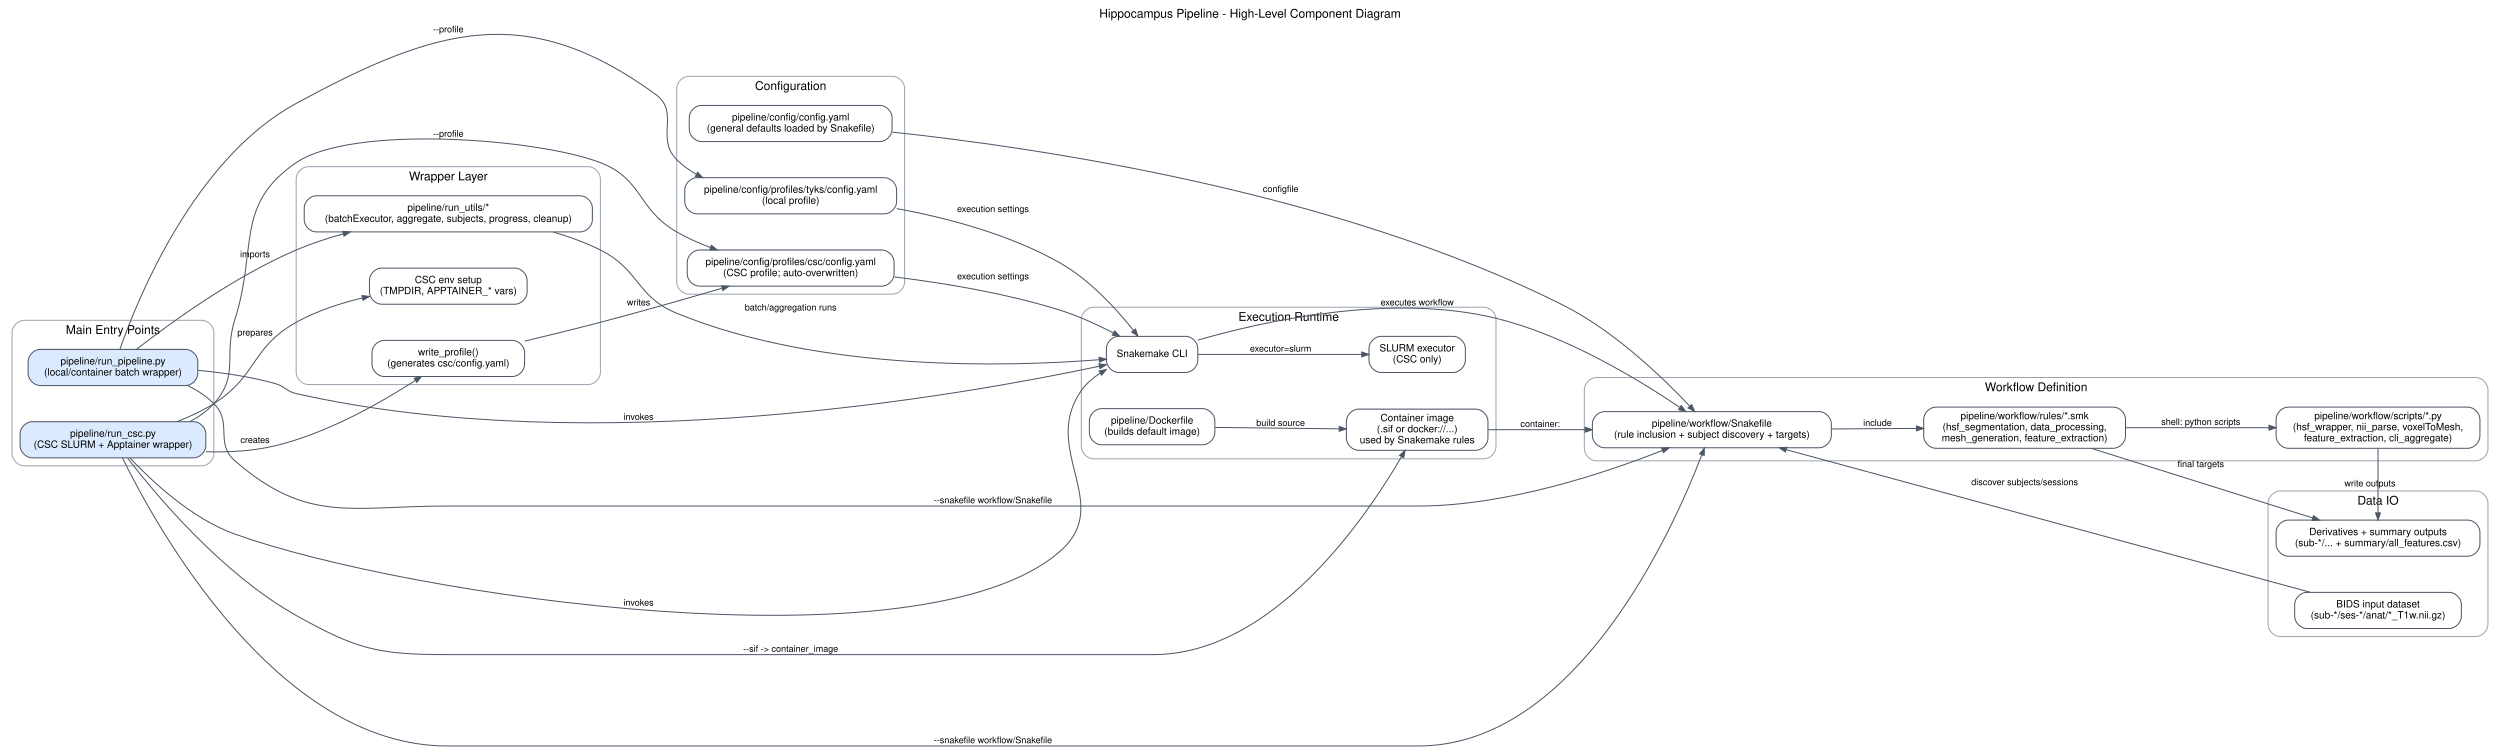
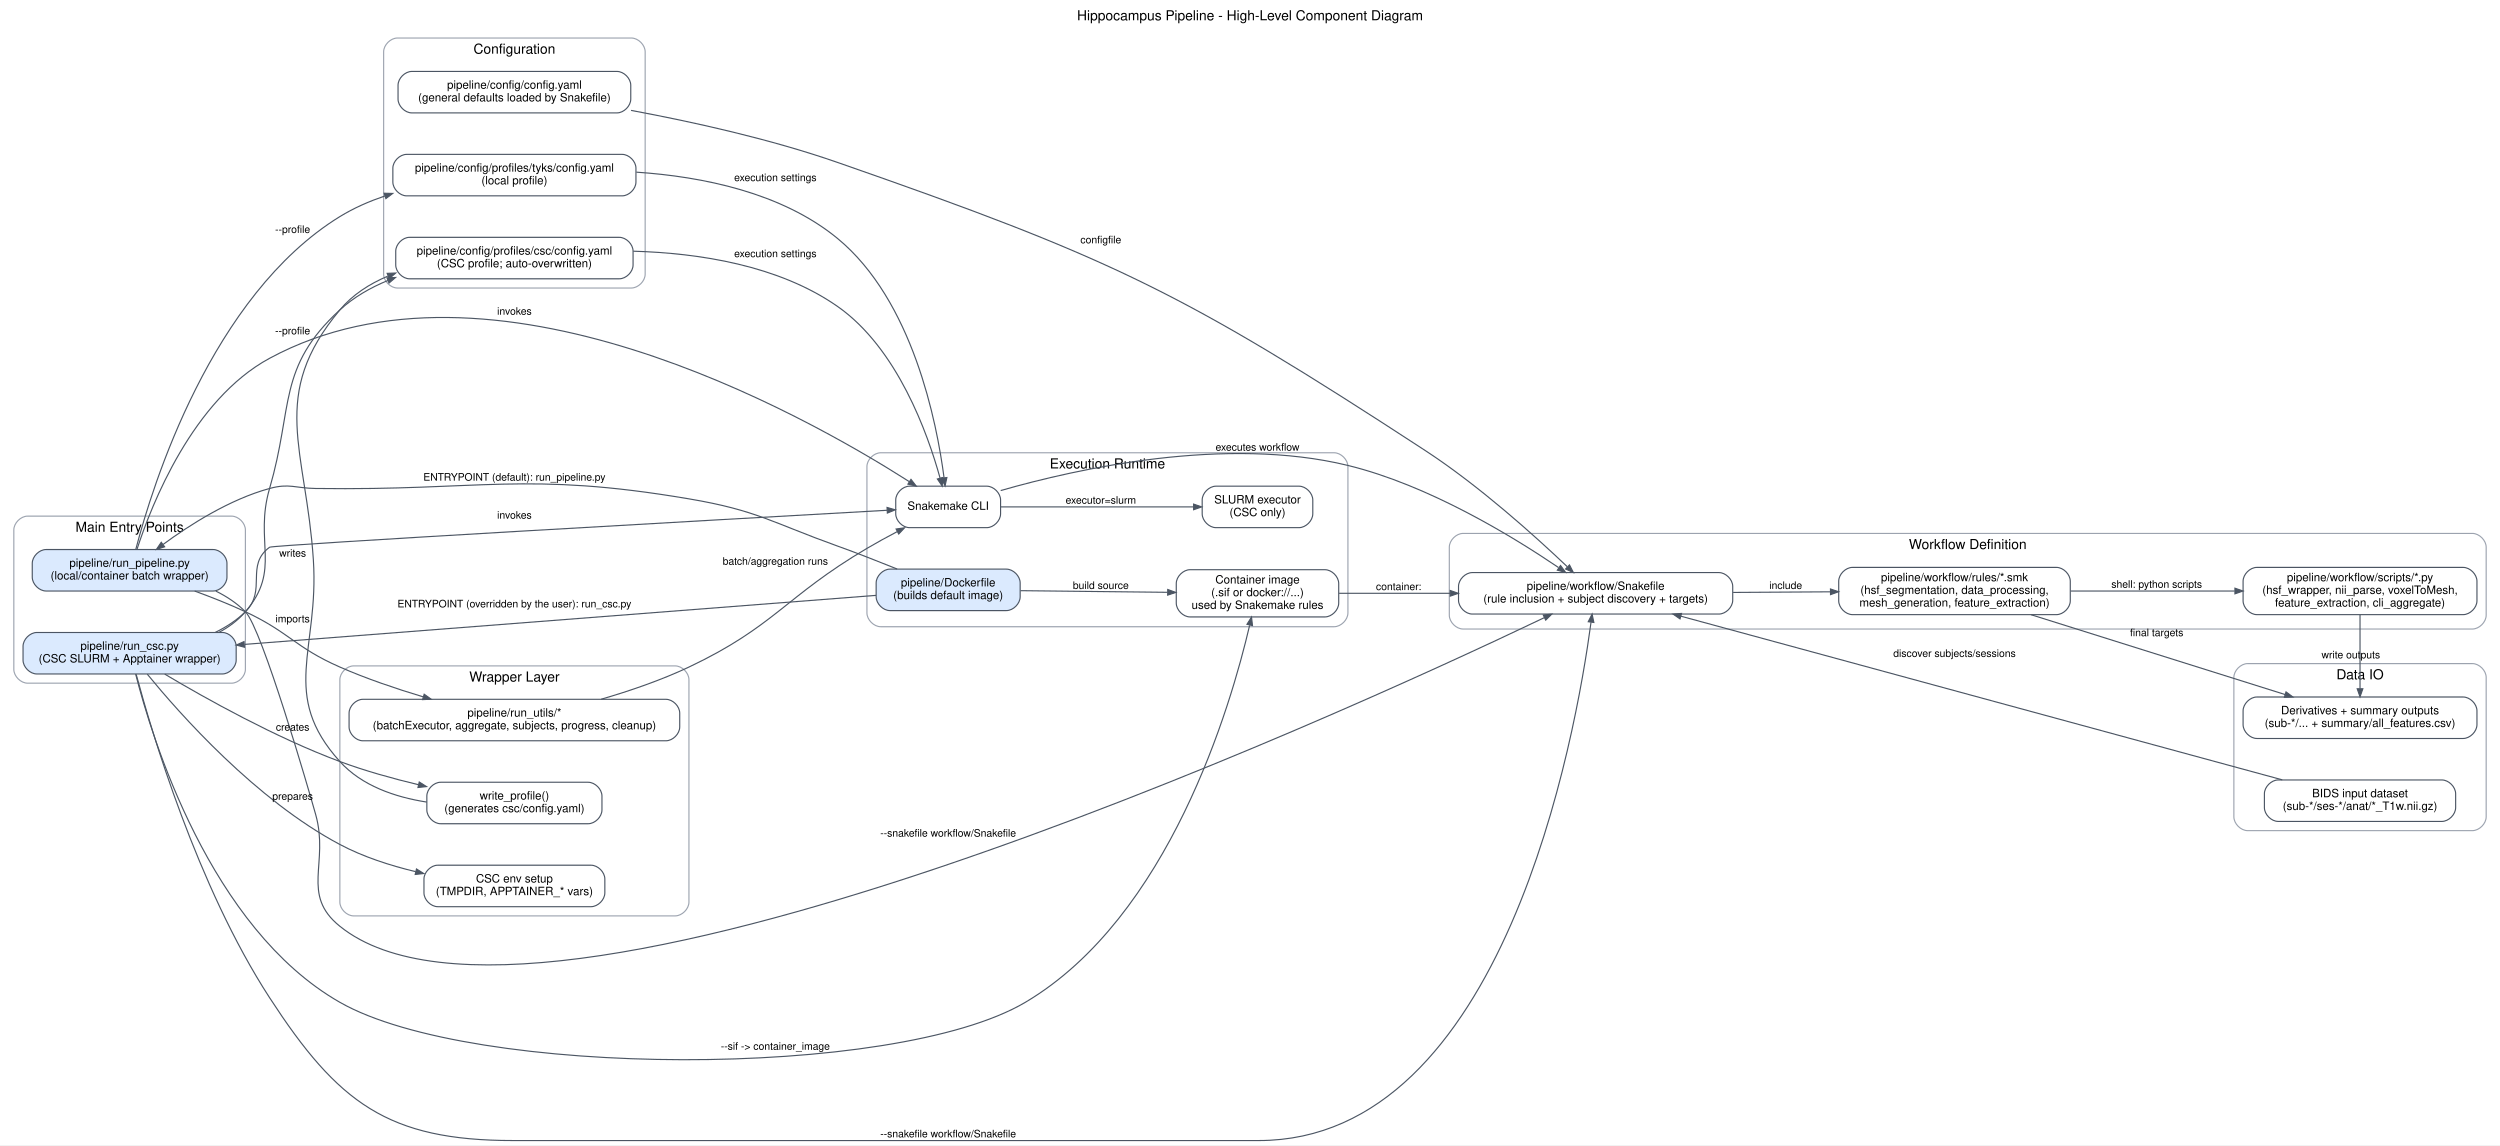
- <svg xmlns="http://www.w3.org/2000/svg" width="2490pt" height="747pt" viewBox="0.00 0.00 2490.00 747.00">
-   <g id="graph0" class="graph" transform="scale(1 1) rotate(0) translate(4 743)">
-     <polygon fill="white" stroke="transparent" points="-4,4 -4,-743 2486,-743 2486,4 -4,4" />
-     <text text-anchor="middle" x="1241" y="-725.4" font-family="Helvetica,sans-Serif" font-size="12.00">Hippocampus Pipeline - High-Level Component Diagram</text>
+ <svg xmlns="http://www.w3.org/2000/svg" width="2170pt" height="994pt" viewBox="0.00 0.00 2170.00 994.00">
+   <g id="graph0" class="graph" transform="scale(1 1) rotate(0) translate(4 990)">
+     <polygon fill="white" stroke="transparent" points="-4,4 -4,-990 2166,-990 2166,4 -4,4" />
+     <text text-anchor="middle" x="1081" y="-972.4" font-family="Helvetica,sans-Serif" font-size="12.00">Hippocampus Pipeline - High-Level Component Diagram</text>
    <g id="clust1" class="cluster">
-       <path fill="none" stroke="#9ca3af" d="M20,-279C20,-279 197,-279 197,-279 203,-279 209,-285 209,-291 209,-291 209,-412 209,-412 209,-418 203,-424 197,-424 197,-424 20,-424 20,-424 14,-424 8,-418 8,-412 8,-412 8,-291 8,-291 8,-285 14,-279 20,-279" />
-       <text text-anchor="middle" x="108.5" y="-410.4" font-family="Helvetica,sans-Serif" font-size="12.00">Main Entry Points</text>
+       <path fill="none" stroke="#9ca3af" d="M20,-397C20,-397 197,-397 197,-397 203,-397 209,-403 209,-409 209,-409 209,-530 209,-530 209,-536 203,-542 197,-542 197,-542 20,-542 20,-542 14,-542 8,-536 8,-530 8,-530 8,-409 8,-409 8,-403 14,-397 20,-397" />
+       <text text-anchor="middle" x="108.5" y="-528.4" font-family="Helvetica,sans-Serif" font-size="12.00">Main Entry Points</text>
    </g>
    <g id="clust2" class="cluster">
-       <path fill="none" stroke="#9ca3af" d="M303,-360C303,-360 582,-360 582,-360 588,-360 594,-366 594,-372 594,-372 594,-565 594,-565 594,-571 588,-577 582,-577 582,-577 303,-577 303,-577 297,-577 291,-571 291,-565 291,-565 291,-372 291,-372 291,-366 297,-360 303,-360" />
-       <text text-anchor="middle" x="442.5" y="-563.4" font-family="Helvetica,sans-Serif" font-size="12.00">Wrapper Layer</text>
+       <path fill="none" stroke="#9ca3af" d="M303,-195C303,-195 582,-195 582,-195 588,-195 594,-201 594,-207 594,-207 594,-400 594,-400 594,-406 588,-412 582,-412 582,-412 303,-412 303,-412 297,-412 291,-406 291,-400 291,-400 291,-207 291,-207 291,-201 297,-195 303,-195" />
+       <text text-anchor="middle" x="442.5" y="-398.4" font-family="Helvetica,sans-Serif" font-size="12.00">Wrapper Layer</text>
    </g>
    <g id="clust3" class="cluster">
-       <path fill="none" stroke="#9ca3af" d="M682,-450C682,-450 885,-450 885,-450 891,-450 897,-456 897,-462 897,-462 897,-655 897,-655 897,-661 891,-667 885,-667 885,-667 682,-667 682,-667 676,-667 670,-661 670,-655 670,-655 670,-462 670,-462 670,-456 676,-450 682,-450" />
-       <text text-anchor="middle" x="783.5" y="-653.4" font-family="Helvetica,sans-Serif" font-size="12.00">Configuration</text>
+       <path fill="none" stroke="#9ca3af" d="M341,-740C341,-740 544,-740 544,-740 550,-740 556,-746 556,-752 556,-752 556,-945 556,-945 556,-951 550,-957 544,-957 544,-957 341,-957 341,-957 335,-957 329,-951 329,-945 329,-945 329,-752 329,-752 329,-746 335,-740 341,-740" />
+       <text text-anchor="middle" x="442.5" y="-943.4" font-family="Helvetica,sans-Serif" font-size="12.00">Configuration</text>
    </g>
    <g id="clust4" class="cluster">
-       <path fill="none" stroke="#9ca3af" d="M1085,-286C1085,-286 1474,-286 1474,-286 1480,-286 1486,-292 1486,-298 1486,-298 1486,-425 1486,-425 1486,-431 1480,-437 1474,-437 1474,-437 1085,-437 1085,-437 1079,-437 1073,-431 1073,-425 1073,-425 1073,-298 1073,-298 1073,-292 1079,-286 1085,-286" />
-       <text text-anchor="middle" x="1279.5" y="-423.4" font-family="Helvetica,sans-Serif" font-size="12.00">Execution Runtime</text>
+       <path fill="none" stroke="#9ca3af" d="M760.5,-446C760.5,-446 1154,-446 1154,-446 1160,-446 1166,-452 1166,-458 1166,-458 1166,-585 1166,-585 1166,-591 1160,-597 1154,-597 1154,-597 760.5,-597 760.5,-597 754.5,-597 748.5,-591 748.5,-585 748.5,-585 748.5,-458 748.5,-458 748.5,-452 754.5,-446 760.5,-446" />
+       <text text-anchor="middle" x="957.25" y="-583.4" font-family="Helvetica,sans-Serif" font-size="12.00">Execution Runtime</text>
    </g>
    <g id="clust5" class="cluster">
-       <path fill="none" stroke="#9ca3af" d="M1586,-284C1586,-284 2462,-284 2462,-284 2468,-284 2474,-290 2474,-296 2474,-296 2474,-355 2474,-355 2474,-361 2468,-367 2462,-367 2462,-367 1586,-367 1586,-367 1580,-367 1574,-361 1574,-355 1574,-355 1574,-296 1574,-296 1574,-290 1580,-284 1586,-284" />
-       <text text-anchor="middle" x="2024" y="-353.4" font-family="Helvetica,sans-Serif" font-size="12.00">Workflow Definition</text>
+       <path fill="none" stroke="#9ca3af" d="M1266,-444C1266,-444 2142,-444 2142,-444 2148,-444 2154,-450 2154,-456 2154,-456 2154,-515 2154,-515 2154,-521 2148,-527 2142,-527 2142,-527 1266,-527 1266,-527 1260,-527 1254,-521 1254,-515 1254,-515 1254,-456 1254,-456 1254,-450 1260,-444 1266,-444" />
+       <text text-anchor="middle" x="1704" y="-513.4" font-family="Helvetica,sans-Serif" font-size="12.00">Workflow Definition</text>
    </g>
    <g id="clust6" class="cluster">
-       <path fill="none" stroke="#9ca3af" d="M2267,-109C2267,-109 2462,-109 2462,-109 2468,-109 2474,-115 2474,-121 2474,-121 2474,-242 2474,-242 2474,-248 2468,-254 2462,-254 2462,-254 2267,-254 2267,-254 2261,-254 2255,-248 2255,-242 2255,-242 2255,-121 2255,-121 2255,-115 2261,-109 2267,-109" />
-       <text text-anchor="middle" x="2364.5" y="-240.4" font-family="Helvetica,sans-Serif" font-size="12.00">Data IO</text>
+       <path fill="none" stroke="#9ca3af" d="M1947,-269C1947,-269 2142,-269 2142,-269 2148,-269 2154,-275 2154,-281 2154,-281 2154,-402 2154,-402 2154,-408 2148,-414 2142,-414 2142,-414 1947,-414 1947,-414 1941,-414 1935,-408 1935,-402 1935,-402 1935,-281 1935,-281 1935,-275 1941,-269 1947,-269" />
+       <text text-anchor="middle" x="2044.5" y="-400.4" font-family="Helvetica,sans-Serif" font-size="12.00">Data IO</text>
    </g>
    <g id="node1" class="node">
-       <path fill="#dbeafe" stroke="#4b5563" d="M181,-395C181,-395 36,-395 36,-395 30,-395 24,-389 24,-383 24,-383 24,-371 24,-371 24,-365 30,-359 36,-359 36,-359 181,-359 181,-359 187,-359 193,-365 193,-371 193,-371 193,-383 193,-383 193,-389 187,-395 181,-395" />
-       <text text-anchor="middle" x="108.5" y="-380" font-family="Helvetica,sans-Serif" font-size="10.00">pipeline/run_pipeline.py</text>
-       <text text-anchor="middle" x="108.5" y="-369" font-family="Helvetica,sans-Serif" font-size="10.00">(local/container batch wrapper)</text>
+       <path fill="#dbeafe" stroke="#4b5563" d="M181,-513C181,-513 36,-513 36,-513 30,-513 24,-507 24,-501 24,-501 24,-489 24,-489 24,-483 30,-477 36,-477 36,-477 181,-477 181,-477 187,-477 193,-483 193,-489 193,-489 193,-501 193,-501 193,-507 187,-513 181,-513" />
+       <text text-anchor="middle" x="108.5" y="-498" font-family="Helvetica,sans-Serif" font-size="10.00">pipeline/run_pipeline.py</text>
+       <text text-anchor="middle" x="108.5" y="-487" font-family="Helvetica,sans-Serif" font-size="10.00">(local/container batch wrapper)</text>
    </g>
    <g id="node3" class="node">
-       <path fill="white" stroke="#4b5563" d="M574,-548C574,-548 311,-548 311,-548 305,-548 299,-542 299,-536 299,-536 299,-524 299,-524 299,-518 305,-512 311,-512 311,-512 574,-512 574,-512 580,-512 586,-518 586,-524 586,-524 586,-536 586,-536 586,-542 580,-548 574,-548" />
-       <text text-anchor="middle" x="442.5" y="-533" font-family="Helvetica,sans-Serif" font-size="10.00">pipeline/run_utils/*</text>
-       <text text-anchor="middle" x="442.5" y="-522" font-family="Helvetica,sans-Serif" font-size="10.00">(batchExecutor, aggregate, subjects, progress, cleanup)</text>
+       <path fill="white" stroke="#4b5563" d="M574,-383C574,-383 311,-383 311,-383 305,-383 299,-377 299,-371 299,-371 299,-359 299,-359 299,-353 305,-347 311,-347 311,-347 574,-347 574,-347 580,-347 586,-353 586,-359 586,-359 586,-371 586,-371 586,-377 580,-383 574,-383" />
+       <text text-anchor="middle" x="442.5" y="-368" font-family="Helvetica,sans-Serif" font-size="10.00">pipeline/run_utils/*</text>
+       <text text-anchor="middle" x="442.5" y="-357" font-family="Helvetica,sans-Serif" font-size="10.00">(batchExecutor, aggregate, subjects, progress, cleanup)</text>
    </g>
    <g id="edge1" class="edge">
-       <path fill="none" stroke="#4b5563" d="M131.86,-395.02C164.78,-420.68 229.11,-467.57 291,-494 305.81,-500.33 321.93,-505.66 337.94,-510.13" />
-       <polygon fill="#4b5563" stroke="#4b5563" points="337.4,-512.52 344.8,-511.99 338.68,-507.79 337.4,-512.52" />
-       <text text-anchor="middle" x="250" y="-486.8" font-family="Helvetica,sans-Serif" font-size="9.00">imports</text>
+       <path fill="none" stroke="#4b5563" d="M164.97,-476.95C179.51,-471.68 195.03,-465.55 209,-459 247.24,-441.08 252.32,-427.95 291,-411 313.89,-400.97 339.64,-392.23 363.27,-385.15" />
+       <polygon fill="#4b5563" stroke="#4b5563" points="364.19,-387.43 370.21,-383.1 362.8,-382.73 364.19,-387.43" />
+       <text text-anchor="middle" x="250" y="-449.8" font-family="Helvetica,sans-Serif" font-size="9.00">imports</text>
    </g>
    <g id="node7" class="node">
-       <path fill="white" stroke="#4b5563" d="M877,-566C877,-566 690,-566 690,-566 684,-566 678,-560 678,-554 678,-554 678,-542 678,-542 678,-536 684,-530 690,-530 690,-530 877,-530 877,-530 883,-530 889,-536 889,-542 889,-542 889,-554 889,-554 889,-560 883,-566 877,-566" />
-       <text text-anchor="middle" x="783.5" y="-551" font-family="Helvetica,sans-Serif" font-size="10.00">pipeline/config/profiles/tyks/config.yaml</text>
-       <text text-anchor="middle" x="783.5" y="-540" font-family="Helvetica,sans-Serif" font-size="10.00">(local profile)</text>
+       <path fill="white" stroke="#4b5563" d="M536,-856C536,-856 349,-856 349,-856 343,-856 337,-850 337,-844 337,-844 337,-832 337,-832 337,-826 343,-820 349,-820 349,-820 536,-820 536,-820 542,-820 548,-826 548,-832 548,-832 548,-844 548,-844 548,-850 542,-856 536,-856" />
+       <text text-anchor="middle" x="442.5" y="-841" font-family="Helvetica,sans-Serif" font-size="10.00">pipeline/config/profiles/tyks/config.yaml</text>
+       <text text-anchor="middle" x="442.5" y="-830" font-family="Helvetica,sans-Serif" font-size="10.00">(local profile)</text>
    </g>
    <g id="edge3" class="edge">
-       <path fill="none" stroke="#4b5563" d="M115.43,-395.1C132.88,-445.07 189.34,-584.82 291,-640 430.89,-715.92 520.31,-742.66 649,-649 673.55,-631.13 648.5,-605.44 670,-584 675.67,-578.35 682.23,-573.58 689.27,-569.56" />
-       <polygon fill="#4b5563" stroke="#4b5563" points="690.82,-571.51 695.86,-566.08 688.53,-567.18 690.82,-571.51" />
-       <text text-anchor="middle" x="442.5" y="-710.8" font-family="Helvetica,sans-Serif" font-size="9.00">--profile</text>
+       <path fill="none" stroke="#4b5563" d="M113.93,-513.39C128.33,-568.61 179.45,-733.4 291,-802 303,-809.38 316.39,-815.24 330.11,-819.91" />
+       <polygon fill="#4b5563" stroke="#4b5563" points="329.45,-822.27 336.86,-822.1 330.96,-817.61 329.45,-822.27" />
+       <text text-anchor="middle" x="250" y="-787.8" font-family="Helvetica,sans-Serif" font-size="9.00">--profile</text>
    </g>
    <g id="node9" class="node">
-       <path fill="white" stroke="#4b5563" d="M1177,-408C1177,-408 1110,-408 1110,-408 1104,-408 1098,-402 1098,-396 1098,-396 1098,-384 1098,-384 1098,-378 1104,-372 1110,-372 1110,-372 1177,-372 1177,-372 1183,-372 1189,-378 1189,-384 1189,-384 1189,-396 1189,-396 1189,-402 1183,-408 1177,-408" />
-       <text text-anchor="middle" x="1143.5" y="-387.5" font-family="Helvetica,sans-Serif" font-size="10.00">Snakemake CLI</text>
+       <path fill="white" stroke="#4b5563" d="M852.5,-568C852.5,-568 785.5,-568 785.5,-568 779.5,-568 773.5,-562 773.5,-556 773.5,-556 773.5,-544 773.5,-544 773.5,-538 779.5,-532 785.5,-532 785.5,-532 852.5,-532 852.5,-532 858.5,-532 864.5,-538 864.5,-544 864.5,-544 864.5,-556 864.5,-556 864.5,-562 858.5,-568 852.5,-568" />
+       <text text-anchor="middle" x="819" y="-547.5" font-family="Helvetica,sans-Serif" font-size="10.00">Snakemake CLI</text>
    </g>
    <g id="edge2" class="edge">
-       <path fill="none" stroke="#4b5563" d="M193.4,-374.12C218.38,-371.8 245.59,-367.81 270,-361 279.96,-358.22 280.92,-353.28 291,-351 587.74,-283.96 956.98,-349.73 1090.94,-378.25" />
-       <polygon fill="#4b5563" stroke="#4b5563" points="1090.54,-380.67 1097.9,-379.75 1091.57,-375.88 1090.54,-380.67" />
-       <text text-anchor="middle" x="632" y="-324.8" font-family="Helvetica,sans-Serif" font-size="9.00">invokes</text>
+       <path fill="none" stroke="#4b5563" d="M114.91,-513.22C127.6,-552.18 163.32,-642.96 230,-679 422.11,-782.83 692.34,-631.23 785.18,-571.99" />
+       <polygon fill="#4b5563" stroke="#4b5563" points="786.74,-573.91 791.3,-568.06 784.08,-569.79 786.74,-573.91" />
+       <text text-anchor="middle" x="442.5" y="-716.8" font-family="Helvetica,sans-Serif" font-size="9.00">invokes</text>
    </g>
    <g id="node13" class="node">
-       <path fill="white" stroke="#4b5563" d="M1808,-333C1808,-333 1594,-333 1594,-333 1588,-333 1582,-327 1582,-321 1582,-321 1582,-309 1582,-309 1582,-303 1588,-297 1594,-297 1594,-297 1808,-297 1808,-297 1814,-297 1820,-303 1820,-309 1820,-309 1820,-321 1820,-321 1820,-327 1814,-333 1808,-333" />
-       <text text-anchor="middle" x="1701" y="-318" font-family="Helvetica,sans-Serif" font-size="10.00">pipeline/workflow/Snakefile</text>
-       <text text-anchor="middle" x="1701" y="-307" font-family="Helvetica,sans-Serif" font-size="10.00">(rule inclusion + subject discovery + targets)</text>
+       <path fill="white" stroke="#4b5563" d="M1488,-493C1488,-493 1274,-493 1274,-493 1268,-493 1262,-487 1262,-481 1262,-481 1262,-469 1262,-469 1262,-463 1268,-457 1274,-457 1274,-457 1488,-457 1488,-457 1494,-457 1500,-463 1500,-469 1500,-469 1500,-481 1500,-481 1500,-487 1494,-493 1488,-493" />
+       <text text-anchor="middle" x="1381" y="-478" font-family="Helvetica,sans-Serif" font-size="10.00">pipeline/workflow/Snakefile</text>
+       <text text-anchor="middle" x="1381" y="-467" font-family="Helvetica,sans-Serif" font-size="10.00">(rule inclusion + subject discovery + targets)</text>
    </g>
    <g id="edge4" class="edge">
-       <path fill="none" stroke="#4b5563" d="M182.94,-358.94C192.52,-354.26 201.57,-348.38 209,-341 228.15,-321.97 209.59,-301.67 230,-284 302.65,-221.09 345.4,-239 441.5,-239 441.5,-239 441.5,-239 1408.5,-239 1496.45,-239 1594.64,-271.79 1651.66,-294.3" />
-       <polygon fill="#4b5563" stroke="#4b5563" points="1651,-296.67 1658.41,-296.99 1652.81,-292.12 1651,-296.67" />
-       <text text-anchor="middle" x="985" y="-241.8" font-family="Helvetica,sans-Serif" font-size="9.00">--snakefile workflow/Snakefile</text>
+       <path fill="none" stroke="#4b5563" d="M183.32,-476.95C192.79,-472.27 201.71,-466.39 209,-459 223.54,-444.27 264.41,-302.93 270,-283 281.91,-240.53 256.67,-213.69 291,-186 460,-49.67 1154.87,-367.14 1336.43,-453.85" />
+       <polygon fill="#4b5563" stroke="#4b5563" points="1335.56,-456.15 1342.93,-456.96 1337.67,-451.73 1335.56,-456.15" />
+       <text text-anchor="middle" x="819" y="-263.8" font-family="Helvetica,sans-Serif" font-size="9.00">--snakefile workflow/Snakefile</text>
    </g>
    <g id="node2" class="node">
-       <path fill="#dbeafe" stroke="#4b5563" d="M189,-323C189,-323 28,-323 28,-323 22,-323 16,-317 16,-311 16,-311 16,-299 16,-299 16,-293 22,-287 28,-287 28,-287 189,-287 189,-287 195,-287 201,-293 201,-299 201,-299 201,-311 201,-311 201,-317 195,-323 189,-323" />
-       <text text-anchor="middle" x="108.5" y="-308" font-family="Helvetica,sans-Serif" font-size="10.00">pipeline/run_csc.py</text>
-       <text text-anchor="middle" x="108.5" y="-297" font-family="Helvetica,sans-Serif" font-size="10.00">(CSC SLURM + Apptainer wrapper)</text>
+       <path fill="#dbeafe" stroke="#4b5563" d="M189,-441C189,-441 28,-441 28,-441 22,-441 16,-435 16,-429 16,-429 16,-417 16,-417 16,-411 22,-405 28,-405 28,-405 189,-405 189,-405 195,-405 201,-411 201,-417 201,-417 201,-429 201,-429 201,-435 195,-441 189,-441" />
+       <text text-anchor="middle" x="108.5" y="-426" font-family="Helvetica,sans-Serif" font-size="10.00">pipeline/run_csc.py</text>
+       <text text-anchor="middle" x="108.5" y="-415" font-family="Helvetica,sans-Serif" font-size="10.00">(CSC SLURM + Apptainer wrapper)</text>
    </g>
    <g id="node4" class="node">
-       <path fill="white" stroke="#4b5563" d="M509,-476C509,-476 376,-476 376,-476 370,-476 364,-470 364,-464 364,-464 364,-452 364,-452 364,-446 370,-440 376,-440 376,-440 509,-440 509,-440 515,-440 521,-446 521,-452 521,-452 521,-464 521,-464 521,-470 515,-476 509,-476" />
-       <text text-anchor="middle" x="442.5" y="-461" font-family="Helvetica,sans-Serif" font-size="10.00">CSC env setup</text>
-       <text text-anchor="middle" x="442.5" y="-450" font-family="Helvetica,sans-Serif" font-size="10.00">(TMPDIR, APPTAINER_* vars)</text>
+       <path fill="white" stroke="#4b5563" d="M509,-239C509,-239 376,-239 376,-239 370,-239 364,-233 364,-227 364,-227 364,-215 364,-215 364,-209 370,-203 376,-203 376,-203 509,-203 509,-203 515,-203 521,-209 521,-215 521,-215 521,-227 521,-227 521,-233 515,-239 509,-239" />
+       <text text-anchor="middle" x="442.5" y="-224" font-family="Helvetica,sans-Serif" font-size="10.00">CSC env setup</text>
+       <text text-anchor="middle" x="442.5" y="-213" font-family="Helvetica,sans-Serif" font-size="10.00">(TMPDIR, APPTAINER_* vars)</text>
    </g>
    <g id="edge5" class="edge">
-       <path fill="none" stroke="#4b5563" d="M172.22,-323.01C184.88,-327.92 197.74,-333.89 209,-341 252.31,-368.35 246.22,-397.13 291,-422 311.11,-433.17 334.61,-440.9 356.98,-446.23" />
-       <polygon fill="#4b5563" stroke="#4b5563" points="356.51,-448.64 363.88,-447.81 357.61,-443.86 356.51,-448.64" />
-       <text text-anchor="middle" x="250" y="-408.8" font-family="Helvetica,sans-Serif" font-size="9.00">prepares</text>
+       <path fill="none" stroke="#4b5563" d="M123.84,-404.81C152.01,-370.36 218.2,-295.63 291,-257 311.22,-246.27 334.64,-238.7 356.91,-233.37" />
+       <polygon fill="#4b5563" stroke="#4b5563" points="357.5,-235.74 363.77,-231.78 356.4,-230.97 357.5,-235.74" />
+       <text text-anchor="middle" x="250" y="-295.8" font-family="Helvetica,sans-Serif" font-size="9.00">prepares</text>
    </g>
    <g id="node5" class="node">
-       <path fill="white" stroke="#4b5563" d="M506.5,-404C506.5,-404 378.5,-404 378.5,-404 372.5,-404 366.5,-398 366.5,-392 366.5,-392 366.5,-380 366.5,-380 366.5,-374 372.5,-368 378.5,-368 378.5,-368 506.5,-368 506.5,-368 512.5,-368 518.5,-374 518.5,-380 518.5,-380 518.5,-392 518.5,-392 518.5,-398 512.5,-404 506.5,-404" />
-       <text text-anchor="middle" x="442.5" y="-389" font-family="Helvetica,sans-Serif" font-size="10.00">write_profile()</text>
-       <text text-anchor="middle" x="442.5" y="-378" font-family="Helvetica,sans-Serif" font-size="10.00">(generates csc/config.yaml)</text>
+       <path fill="white" stroke="#4b5563" d="M506.5,-311C506.5,-311 378.5,-311 378.5,-311 372.5,-311 366.5,-305 366.5,-299 366.5,-299 366.5,-287 366.5,-287 366.5,-281 372.5,-275 378.5,-275 378.5,-275 506.5,-275 506.5,-275 512.5,-275 518.5,-281 518.5,-287 518.5,-287 518.5,-299 518.5,-299 518.5,-305 512.5,-311 506.5,-311" />
+       <text text-anchor="middle" x="442.5" y="-296" font-family="Helvetica,sans-Serif" font-size="10.00">write_profile()</text>
+       <text text-anchor="middle" x="442.5" y="-285" font-family="Helvetica,sans-Serif" font-size="10.00">(generates csc/config.yaml)</text>
    </g>
    <g id="edge6" class="edge">
-       <path fill="none" stroke="#4b5563" d="M201.17,-293.06C223.9,-292.42 248.03,-293.75 270,-299 322.27,-311.5 376.62,-342.68 409.76,-364.11" />
-       <polygon fill="#4b5563" stroke="#4b5563" points="408.5,-366.21 415.7,-367.99 411.18,-362.11 408.5,-366.21" />
-       <text text-anchor="middle" x="250" y="-301.8" font-family="Helvetica,sans-Serif" font-size="9.00">creates</text>
+       <path fill="none" stroke="#4b5563" d="M138.98,-404.87C174.06,-383.98 234.96,-349.86 291,-329 312.68,-320.93 336.8,-314.22 359.26,-308.86" />
+       <polygon fill="#4b5563" stroke="#4b5563" points="359.92,-311.22 366.18,-307.24 358.8,-306.45 359.92,-311.22" />
+       <text text-anchor="middle" x="250" y="-355.8" font-family="Helvetica,sans-Serif" font-size="9.00">creates</text>
    </g>
    <g id="node8" class="node">
-       <path fill="white" stroke="#4b5563" d="M874.5,-494C874.5,-494 692.5,-494 692.5,-494 686.5,-494 680.5,-488 680.5,-482 680.5,-482 680.5,-470 680.5,-470 680.5,-464 686.5,-458 692.5,-458 692.5,-458 874.5,-458 874.5,-458 880.5,-458 886.5,-464 886.5,-470 886.5,-470 886.5,-482 886.5,-482 886.5,-488 880.5,-494 874.5,-494" />
-       <text text-anchor="middle" x="783.5" y="-479" font-family="Helvetica,sans-Serif" font-size="10.00">pipeline/config/profiles/csc/config.yaml</text>
-       <text text-anchor="middle" x="783.5" y="-468" font-family="Helvetica,sans-Serif" font-size="10.00">(CSC profile; auto-overwritten)</text>
+       <path fill="white" stroke="#4b5563" d="M533.5,-784C533.5,-784 351.5,-784 351.5,-784 345.5,-784 339.5,-778 339.5,-772 339.5,-772 339.5,-760 339.5,-760 339.5,-754 345.5,-748 351.5,-748 351.5,-748 533.5,-748 533.5,-748 539.5,-748 545.5,-754 545.5,-760 545.5,-760 545.5,-772 545.5,-772 545.5,-778 539.5,-784 533.5,-784" />
+       <text text-anchor="middle" x="442.5" y="-769" font-family="Helvetica,sans-Serif" font-size="10.00">pipeline/config/profiles/csc/config.yaml</text>
+       <text text-anchor="middle" x="442.5" y="-758" font-family="Helvetica,sans-Serif" font-size="10.00">(CSC profile; auto-overwritten)</text>
    </g>
    <g id="edge9" class="edge">
-       <path fill="none" stroke="#4b5563" d="M185.17,-323.12C194.08,-327.78 202.35,-333.64 209,-341 234.79,-369.57 218.3,-388.34 230,-425 252.63,-495.92 229.52,-539.02 291,-581 346.61,-618.97 531.19,-605.26 594,-581 636.56,-564.56 630.49,-534.8 670,-512 680.39,-506 691.91,-500.86 703.5,-496.51" />
-       <polygon fill="#4b5563" stroke="#4b5563" points="704.58,-498.72 710.32,-494.03 702.91,-494.12 704.58,-498.72" />
-       <text text-anchor="middle" x="442.5" y="-606.8" font-family="Helvetica,sans-Serif" font-size="9.00">--profile</text>
+       <path fill="none" stroke="#4b5563" d="M186.02,-441.07C194.69,-445.73 202.66,-451.61 209,-459 240.54,-495.79 216.4,-519.48 230,-566 250.77,-637.06 236.49,-670.91 291,-721 302.95,-731.98 317.47,-740.29 332.73,-746.57" />
+       <polygon fill="#4b5563" stroke="#4b5563" points="331.9,-748.87 339.31,-749.14 333.68,-744.31 331.9,-748.87" />
+       <text text-anchor="middle" x="250" y="-699.8" font-family="Helvetica,sans-Serif" font-size="9.00">--profile</text>
    </g>
    <g id="edge8" class="edge">
-       <path fill="none" stroke="#4b5563" d="M125.66,-286.65C146.95,-263.97 186.79,-226.49 230,-211 401.99,-149.34 914.66,-73.51 1052,-194 1105.91,-241.3 1031.81,-295.28 1073,-354 1077.88,-360.95 1084.52,-366.66 1091.76,-371.31" />
-       <polygon fill="#4b5563" stroke="#4b5563" points="1090.7,-373.52 1097.97,-374.97 1093.19,-369.3 1090.7,-373.52" />
-       <text text-anchor="middle" x="632" y="-139.8" font-family="Helvetica,sans-Serif" font-size="9.00">invokes</text>
+       <path fill="none" stroke="#4b5563" d="M182.9,-441.1C192.49,-445.77 201.55,-451.64 209,-459 227.9,-477.69 208.61,-499.22 230,-515 232.69,-516.98 622.8,-539.05 766.03,-547.09" />
+       <polygon fill="#4b5563" stroke="#4b5563" points="765.95,-549.54 773.07,-547.49 766.22,-544.65 765.95,-549.54" />
+       <text text-anchor="middle" x="442.5" y="-539.8" font-family="Helvetica,sans-Serif" font-size="9.00">invokes</text>
    </g>
    <g id="node11" class="node">
-       <path fill="white" stroke="#4b5563" d="M1466,-335.5C1466,-335.5 1349,-335.5 1349,-335.5 1343,-335.5 1337,-329.5 1337,-323.5 1337,-323.5 1337,-306.5 1337,-306.5 1337,-300.5 1343,-294.5 1349,-294.5 1349,-294.5 1466,-294.5 1466,-294.5 1472,-294.5 1478,-300.5 1478,-306.5 1478,-306.5 1478,-323.5 1478,-323.5 1478,-329.5 1472,-335.5 1466,-335.5" />
-       <text text-anchor="middle" x="1407.5" y="-323.5" font-family="Helvetica,sans-Serif" font-size="10.00">Container image</text>
-       <text text-anchor="middle" x="1407.5" y="-312.5" font-family="Helvetica,sans-Serif" font-size="10.00">(.sif or docker://...)</text>
-       <text text-anchor="middle" x="1407.5" y="-301.5" font-family="Helvetica,sans-Serif" font-size="10.00">used by Snakemake rules</text>
+       <path fill="white" stroke="#4b5563" d="M1146,-495.5C1146,-495.5 1029,-495.5 1029,-495.5 1023,-495.5 1017,-489.5 1017,-483.5 1017,-483.5 1017,-466.5 1017,-466.5 1017,-460.5 1023,-454.5 1029,-454.5 1029,-454.5 1146,-454.5 1146,-454.5 1152,-454.5 1158,-460.5 1158,-466.5 1158,-466.5 1158,-483.5 1158,-483.5 1158,-489.5 1152,-495.5 1146,-495.5" />
+       <text text-anchor="middle" x="1087.5" y="-483.5" font-family="Helvetica,sans-Serif" font-size="10.00">Container image</text>
+       <text text-anchor="middle" x="1087.5" y="-472.5" font-family="Helvetica,sans-Serif" font-size="10.00">(.sif or docker://...)</text>
+       <text text-anchor="middle" x="1087.5" y="-461.5" font-family="Helvetica,sans-Serif" font-size="10.00">used by Snakemake rules</text>
+     </g>
+     <g id="edge21" class="edge">
+       <path fill="none" stroke="#4b5563" d="M113.74,-404.93C127.72,-349.95 178.1,-184.44 291,-120 405.83,-54.46 772.22,-52.65 886,-120 1010.89,-193.92 1064.34,-377.15 1080.67,-447.18" />
+       <polygon fill="#4b5563" stroke="#4b5563" points="1078.37,-448.09 1082.31,-454.37 1083.15,-447 1078.37,-448.09" />
+       <text text-anchor="middle" x="669" y="-78.8" font-family="Helvetica,sans-Serif" font-size="9.00">--sif -&gt; container_image</text>
+     </g>
+     <g id="edge10" class="edge">
+       <path fill="none" stroke="#4b5563" d="M114.21,-404.66C127.24,-356.03 167.03,-220.91 230,-124 289.37,-32.63 332.54,0 441.5,0 441.5,0 441.5,0 1088.5,0 1301.62,0 1363.8,-351.63 1377,-449.81" />
+       <polygon fill="#4b5563" stroke="#4b5563" points="1374.6,-450.34 1377.94,-456.96 1379.46,-449.7 1374.6,-450.34" />
+       <text text-anchor="middle" x="819" y="-2.8" font-family="Helvetica,sans-Serif" font-size="9.00">--snakefile workflow/Snakefile</text>
+     </g>
+     <g id="edge11" class="edge">
+       <path fill="none" stroke="#4b5563" d="M517.83,-383.06C542.64,-390.3 570.05,-399.66 594,-411 668.58,-446.32 677.42,-472.07 748.5,-514 756.88,-518.94 766.01,-523.94 774.82,-528.57" />
+       <polygon fill="#4b5563" stroke="#4b5563" points="773.82,-530.81 781.16,-531.87 776.08,-526.47 773.82,-530.81" />
+       <text text-anchor="middle" x="669" y="-499.8" font-family="Helvetica,sans-Serif" font-size="9.00">batch/aggregation runs</text>
+     </g>
+     <g id="edge7" class="edge">
+       <path fill="none" stroke="#4b5563" d="M366.4,-293.8C338.92,-298.08 310.02,-307.92 291,-329 238.45,-387.24 273.12,-425.72 268,-504 261.67,-600.78 228.79,-646.6 291,-721 302.01,-734.17 316.69,-743.59 332.58,-750.31" />
+       <polygon fill="#4b5563" stroke="#4b5563" points="332.05,-752.73 339.46,-753.02 333.85,-748.17 332.05,-752.73" />
+       <text text-anchor="middle" x="250" y="-506.8" font-family="Helvetica,sans-Serif" font-size="9.00">writes</text>
+     </g>
+     <g id="node6" class="node">
+       <path fill="white" stroke="#4b5563" d="M531.5,-928C531.5,-928 353.5,-928 353.5,-928 347.5,-928 341.5,-922 341.5,-916 341.5,-916 341.5,-904 341.5,-904 341.5,-898 347.5,-892 353.5,-892 353.5,-892 531.5,-892 531.5,-892 537.5,-892 543.5,-898 543.5,-904 543.5,-904 543.5,-916 543.5,-916 543.5,-922 537.5,-928 531.5,-928" />
+       <text text-anchor="middle" x="442.5" y="-913" font-family="Helvetica,sans-Serif" font-size="10.00">pipeline/config/config.yaml</text>
+       <text text-anchor="middle" x="442.5" y="-902" font-family="Helvetica,sans-Serif" font-size="10.00">(general defaults loaded by Snakefile)</text>
+     </g>
+     <g id="edge16" class="edge">
+       <path fill="none" stroke="#4b5563" d="M543.74,-894.17C597.72,-884.15 664.96,-869.23 723,-849 961.38,-765.93 1021.61,-736.97 1233,-599 1279.92,-568.38 1328.49,-524.62 1356.39,-498.1" />
+       <polygon fill="#4b5563" stroke="#4b5563" points="1358.32,-499.65 1361.69,-493.04 1354.93,-496.11 1358.32,-499.65" />
+       <text text-anchor="middle" x="951.5" y="-778.8" font-family="Helvetica,sans-Serif" font-size="9.00">configfile</text>
+     </g>
+     <g id="edge12" class="edge">
+       <path fill="none" stroke="#4b5563" d="M548.3,-840.57C605.62,-836.72 674.61,-822.85 723,-783 788.27,-729.24 809.15,-623.57 815.45,-575.23" />
+       <polygon fill="#4b5563" stroke="#4b5563" points="817.89,-575.49 816.31,-568.25 813.02,-574.9 817.89,-575.49" />
+       <text text-anchor="middle" x="669" y="-832.8" font-family="Helvetica,sans-Serif" font-size="9.00">execution settings</text>
+     </g>
+     <g id="edge13" class="edge">
+       <path fill="none" stroke="#4b5563" d="M545.65,-771.96C602.47,-770.36 671.82,-759.78 723,-724 774.92,-687.71 801.29,-613.67 812.01,-574.91" />
+       <polygon fill="#4b5563" stroke="#4b5563" points="814.39,-575.5 813.83,-568.1 809.65,-574.23 814.39,-575.5" />
+       <text text-anchor="middle" x="669" y="-766.8" font-family="Helvetica,sans-Serif" font-size="9.00">execution settings</text>
+     </g>
+     <g id="node10" class="node">
+       <path fill="white" stroke="#4b5563" d="M1123.5,-568C1123.5,-568 1051.5,-568 1051.5,-568 1045.5,-568 1039.5,-562 1039.5,-556 1039.5,-556 1039.5,-544 1039.5,-544 1039.5,-538 1045.5,-532 1051.5,-532 1051.5,-532 1123.5,-532 1123.5,-532 1129.5,-532 1135.5,-538 1135.5,-544 1135.5,-544 1135.5,-556 1135.5,-556 1135.5,-562 1129.5,-568 1123.5,-568" />
+       <text text-anchor="middle" x="1087.5" y="-553" font-family="Helvetica,sans-Serif" font-size="10.00">SLURM executor</text>
+       <text text-anchor="middle" x="1087.5" y="-542" font-family="Helvetica,sans-Serif" font-size="10.00">(CSC only)</text>
+     </g>
+     <g id="edge14" class="edge">
+       <path fill="none" stroke="#4b5563" d="M864.61,-550C910.65,-550 982.53,-550 1031.93,-550" />
+       <polygon fill="#4b5563" stroke="#4b5563" points="1032.05,-552.45 1039.05,-550 1032.05,-547.55 1032.05,-552.45" />
+       <text text-anchor="middle" x="951.5" y="-552.8" font-family="Helvetica,sans-Serif" font-size="9.00">executor=slurm</text>
+     </g>
+     <g id="edge15" class="edge">
+       <path fill="none" stroke="#4b5563" d="M864.62,-564.21C931.17,-583.26 1059.95,-611.87 1166,-586 1236.05,-568.91 1308.74,-524.55 1348.79,-497.37" />
+       <polygon fill="#4b5563" stroke="#4b5563" points="1350.54,-499.13 1354.93,-493.16 1347.77,-495.09 1350.54,-499.13" />
+       <text text-anchor="middle" x="1087.5" y="-598.8" font-family="Helvetica,sans-Serif" font-size="9.00">executes workflow</text>
+     </g>
+     <g id="edge17" class="edge">
+       <path fill="none" stroke="#4b5563" d="M1158.32,-475C1187.26,-475 1221.73,-475 1254.76,-475" />
+       <polygon fill="#4b5563" stroke="#4b5563" points="1254.79,-477.45 1261.79,-475 1254.79,-472.55 1254.79,-477.45" />
+       <text text-anchor="middle" x="1210" y="-477.8" font-family="Helvetica,sans-Serif" font-size="9.00">container:</text>
+     </g>
+     <g id="node12" class="node">
+       <path fill="#dbeafe" stroke="#4b5563" d="M869.5,-496C869.5,-496 768.5,-496 768.5,-496 762.5,-496 756.5,-490 756.5,-484 756.5,-484 756.5,-472 756.5,-472 756.5,-466 762.5,-460 768.5,-460 768.5,-460 869.5,-460 869.5,-460 875.5,-460 881.5,-466 881.5,-472 881.5,-472 881.5,-484 881.5,-484 881.5,-490 875.5,-496 869.5,-496" />
+       <text text-anchor="middle" x="819" y="-481" font-family="Helvetica,sans-Serif" font-size="10.00">pipeline/Dockerfile</text>
+       <text text-anchor="middle" x="819" y="-470" font-family="Helvetica,sans-Serif" font-size="10.00">(builds default image)</text>
    </g>
    <g id="edge19" class="edge">
-       <path fill="none" stroke="#4b5563" d="M123.03,-286.75C150.54,-251 216.71,-171.59 291,-130 351.29,-96.25 372.4,-91 441.5,-91 441.5,-91 441.5,-91 1144.5,-91 1264.6,-91 1357.41,-228.66 1391.91,-288.15" />
-       <polygon fill="#4b5563" stroke="#4b5563" points="1389.85,-289.47 1395.45,-294.33 1394.1,-287.04 1389.85,-289.47" />
-       <text text-anchor="middle" x="783.5" y="-93.8" font-family="Helvetica,sans-Serif" font-size="9.00">--sif -&gt; container_image</text>
-     </g>
-     <g id="edge10" class="edge">
-       <path fill="none" stroke="#4b5563" d="M118,-286.83C150.09,-221.17 270.87,0 441.5,0 441.5,0 441.5,0 1408.5,0 1566.22,0 1662.41,-215.36 1690.99,-289.94" />
-       <polygon fill="#4b5563" stroke="#4b5563" points="1688.78,-291.02 1693.55,-296.7 1693.37,-289.29 1688.78,-291.02" />
-       <text text-anchor="middle" x="985" y="-2.8" font-family="Helvetica,sans-Serif" font-size="9.00">--snakefile workflow/Snakefile</text>
-     </g>
-     <g id="edge11" class="edge">
-       <path fill="none" stroke="#4b5563" d="M546.92,-511.91C563.12,-507.21 579.34,-501.33 594,-494 633.25,-474.39 629.41,-447.65 670,-431 813.33,-372.19 1001.21,-377.68 1090.73,-384.72" />
-       <polygon fill="#4b5563" stroke="#4b5563" points="1090.61,-387.17 1097.78,-385.3 1091.01,-382.29 1090.61,-387.17" />
-       <text text-anchor="middle" x="783.5" y="-433.8" font-family="Helvetica,sans-Serif" font-size="9.00">batch/aggregation runs</text>
-     </g>
-     <g id="edge7" class="edge">
-       <path fill="none" stroke="#4b5563" d="M518.68,-403.29C542.8,-409.03 569.58,-415.58 594,-422 634.28,-432.58 679.11,-445.38 714.95,-455.86" />
-       <polygon fill="#4b5563" stroke="#4b5563" points="714.58,-458.31 721.99,-457.93 715.96,-453.61 714.58,-458.31" />
-       <text text-anchor="middle" x="632" y="-438.8" font-family="Helvetica,sans-Serif" font-size="9.00">writes</text>
-     </g>
-     <g id="node6" class="node">
-       <path fill="white" stroke="#4b5563" d="M872.5,-638C872.5,-638 694.5,-638 694.5,-638 688.5,-638 682.5,-632 682.5,-626 682.5,-626 682.5,-614 682.5,-614 682.5,-608 688.5,-602 694.5,-602 694.5,-602 872.5,-602 872.5,-602 878.5,-602 884.5,-608 884.5,-614 884.5,-614 884.5,-626 884.5,-626 884.5,-632 878.5,-638 872.5,-638" />
-       <text text-anchor="middle" x="783.5" y="-623" font-family="Helvetica,sans-Serif" font-size="10.00">pipeline/config/config.yaml</text>
-       <text text-anchor="middle" x="783.5" y="-612" font-family="Helvetica,sans-Serif" font-size="10.00">(general defaults loaded by Snakefile)</text>
-     </g>
-     <g id="edge16" class="edge">
-       <path fill="none" stroke="#4b5563" d="M884.78,-611.4C1036.54,-595.17 1330.44,-550.94 1553,-439 1603.89,-413.4 1652.25,-366.84 1678.84,-338.63" />
-       <polygon fill="#4b5563" stroke="#4b5563" points="1680.88,-340.04 1683.86,-333.25 1677.29,-336.7 1680.88,-340.04" />
-       <text text-anchor="middle" x="1271.5" y="-551.8" font-family="Helvetica,sans-Serif" font-size="9.00">configfile</text>
-     </g>
-     <g id="edge12" class="edge">
-       <path fill="none" stroke="#4b5563" d="M889.13,-535.28C940.67,-525.74 1002.26,-509.27 1052,-481 1081.75,-464.09 1108.37,-434.73 1124.91,-413.93" />
-       <polygon fill="#4b5563" stroke="#4b5563" points="1126.93,-415.33 1129.31,-408.31 1123.07,-412.32 1126.93,-415.33" />
-       <text text-anchor="middle" x="985" y="-531.8" font-family="Helvetica,sans-Serif" font-size="9.00">execution settings</text>
-     </g>
-     <g id="edge13" class="edge">
-       <path fill="none" stroke="#4b5563" d="M886.79,-467.14C937.33,-460.96 998.74,-450.72 1052,-434 1069.94,-428.37 1088.79,-419.7 1104.62,-411.53" />
-       <polygon fill="#4b5563" stroke="#4b5563" points="1106.14,-413.5 1111.2,-408.08 1103.86,-409.16 1106.14,-413.5" />
-       <text text-anchor="middle" x="985" y="-464.8" font-family="Helvetica,sans-Serif" font-size="9.00">execution settings</text>
-     </g>
-     <g id="node10" class="node">
-       <path fill="white" stroke="#4b5563" d="M1443.5,-408C1443.5,-408 1371.5,-408 1371.5,-408 1365.5,-408 1359.5,-402 1359.5,-396 1359.5,-396 1359.5,-384 1359.5,-384 1359.5,-378 1365.5,-372 1371.5,-372 1371.5,-372 1443.5,-372 1443.5,-372 1449.5,-372 1455.5,-378 1455.5,-384 1455.5,-384 1455.5,-396 1455.5,-396 1455.5,-402 1449.5,-408 1443.5,-408" />
-       <text text-anchor="middle" x="1407.5" y="-393" font-family="Helvetica,sans-Serif" font-size="10.00">SLURM executor</text>
-       <text text-anchor="middle" x="1407.5" y="-382" font-family="Helvetica,sans-Serif" font-size="10.00">(CSC only)</text>
-     </g>
-     <g id="edge14" class="edge">
-       <path fill="none" stroke="#4b5563" d="M1189.24,-390C1234.28,-390 1303.82,-390 1352.04,-390" />
-       <polygon fill="#4b5563" stroke="#4b5563" points="1352.29,-392.45 1359.29,-390 1352.29,-387.55 1352.29,-392.45" />
-       <text text-anchor="middle" x="1271.5" y="-392.8" font-family="Helvetica,sans-Serif" font-size="9.00">executor=slurm</text>
-     </g>
-     <g id="edge15" class="edge">
-       <path fill="none" stroke="#4b5563" d="M1189.08,-404.28C1254.92,-423.22 1381.6,-451.46 1486,-426 1556.05,-408.91 1628.74,-364.55 1668.79,-337.37" />
-       <polygon fill="#4b5563" stroke="#4b5563" points="1670.54,-339.13 1674.93,-333.16 1667.77,-335.09 1670.54,-339.13" />
-       <text text-anchor="middle" x="1407.5" y="-438.8" font-family="Helvetica,sans-Serif" font-size="9.00">executes workflow</text>
-     </g>
-     <g id="edge17" class="edge">
-       <path fill="none" stroke="#4b5563" d="M1478.32,-315C1507.26,-315 1541.73,-315 1574.76,-315" />
-       <polygon fill="#4b5563" stroke="#4b5563" points="1574.79,-317.45 1581.79,-315 1574.79,-312.55 1574.79,-317.45" />
-       <text text-anchor="middle" x="1530" y="-317.8" font-family="Helvetica,sans-Serif" font-size="9.00">container:</text>
-     </g>
-     <g id="node12" class="node">
-       <path fill="white" stroke="#4b5563" d="M1194,-336C1194,-336 1093,-336 1093,-336 1087,-336 1081,-330 1081,-324 1081,-324 1081,-312 1081,-312 1081,-306 1087,-300 1093,-300 1093,-300 1194,-300 1194,-300 1200,-300 1206,-306 1206,-312 1206,-312 1206,-324 1206,-324 1206,-330 1200,-336 1194,-336" />
-       <text text-anchor="middle" x="1143.5" y="-321" font-family="Helvetica,sans-Serif" font-size="10.00">pipeline/Dockerfile</text>
-       <text text-anchor="middle" x="1143.5" y="-310" font-family="Helvetica,sans-Serif" font-size="10.00">(builds default image)</text>
+       <path fill="none" stroke="#4b5563" d="M774.74,-496.07C758.6,-502.61 740.06,-509.89 723,-516 666.37,-536.3 653.31,-546.96 594,-557 451.97,-581.05 414.04,-564 270,-566 252.22,-566.25 247.15,-570.68 230,-566 195.45,-556.58 160.71,-534.44 137.47,-517.37" />
+       <polygon fill="#4b5563" stroke="#4b5563" points="138.89,-515.38 131.81,-513.15 135.96,-519.3 138.89,-515.38" />
+       <text text-anchor="middle" x="442.5" y="-572.8" font-family="Helvetica,sans-Serif" font-size="9.00">ENTRYPOINT (default): run_pipeline.py</text>
+     </g>
+     <g id="edge20" class="edge">
+       <path fill="none" stroke="#4b5563" d="M756.38,-473.22C633.5,-463.68 357.05,-442.22 208.45,-430.68" />
+       <polygon fill="#4b5563" stroke="#4b5563" points="208.2,-428.2 201.04,-430.11 207.82,-433.09 208.2,-428.2" />
+       <text text-anchor="middle" x="442.5" y="-462.8" font-family="Helvetica,sans-Serif" font-size="9.00">ENTRYPOINT (overridden by the user): run_csc.py</text>
    </g>
    <g id="edge18" class="edge">
-       <path fill="none" stroke="#4b5563" d="M1206.26,-317.29C1243.15,-316.87 1290.31,-316.33 1329.6,-315.88" />
-       <polygon fill="#4b5563" stroke="#4b5563" points="1329.87,-318.33 1336.84,-315.8 1329.81,-313.43 1329.87,-318.33" />
-       <text text-anchor="middle" x="1271.5" y="-318.8" font-family="Helvetica,sans-Serif" font-size="9.00">build source</text>
+       <path fill="none" stroke="#4b5563" d="M881.81,-477.3C919.81,-476.88 968.83,-476.32 1009.36,-475.87" />
+       <polygon fill="#4b5563" stroke="#4b5563" points="1009.6,-478.32 1016.57,-475.79 1009.54,-473.42 1009.6,-478.32" />
+       <text text-anchor="middle" x="951.5" y="-478.8" font-family="Helvetica,sans-Serif" font-size="9.00">build source</text>
    </g>
    <g id="node14" class="node">
-       <path fill="white" stroke="#4b5563" d="M2101,-337.5C2101,-337.5 1924,-337.5 1924,-337.5 1918,-337.5 1912,-331.5 1912,-325.5 1912,-325.5 1912,-308.5 1912,-308.5 1912,-302.5 1918,-296.5 1924,-296.5 1924,-296.5 2101,-296.5 2101,-296.5 2107,-296.5 2113,-302.5 2113,-308.5 2113,-308.5 2113,-325.5 2113,-325.5 2113,-331.5 2107,-337.5 2101,-337.5" />
-       <text text-anchor="middle" x="2012.5" y="-325.5" font-family="Helvetica,sans-Serif" font-size="10.00">pipeline/workflow/rules/*.smk</text>
-       <text text-anchor="middle" x="2012.5" y="-314.5" font-family="Helvetica,sans-Serif" font-size="10.00">(hsf_segmentation, data_processing,</text>
-       <text text-anchor="middle" x="2012.5" y="-303.5" font-family="Helvetica,sans-Serif" font-size="10.00">mesh_generation, feature_extraction)</text>
-     </g>
-     <g id="edge20" class="edge">
-       <path fill="none" stroke="#4b5563" d="M1820.33,-315.76C1848.06,-315.94 1877.44,-316.13 1904.63,-316.31" />
-       <polygon fill="#4b5563" stroke="#4b5563" points="1904.85,-318.76 1911.87,-316.36 1904.89,-313.86 1904.85,-318.76" />
-       <text text-anchor="middle" x="1866" y="-318.8" font-family="Helvetica,sans-Serif" font-size="9.00">include</text>
+       <path fill="white" stroke="#4b5563" d="M1781,-497.5C1781,-497.5 1604,-497.5 1604,-497.5 1598,-497.5 1592,-491.5 1592,-485.5 1592,-485.5 1592,-468.5 1592,-468.5 1592,-462.5 1598,-456.5 1604,-456.5 1604,-456.5 1781,-456.5 1781,-456.5 1787,-456.5 1793,-462.5 1793,-468.5 1793,-468.5 1793,-485.5 1793,-485.5 1793,-491.5 1787,-497.5 1781,-497.5" />
+       <text text-anchor="middle" x="1692.5" y="-485.5" font-family="Helvetica,sans-Serif" font-size="10.00">pipeline/workflow/rules/*.smk</text>
+       <text text-anchor="middle" x="1692.5" y="-474.5" font-family="Helvetica,sans-Serif" font-size="10.00">(hsf_segmentation, data_processing,</text>
+       <text text-anchor="middle" x="1692.5" y="-463.5" font-family="Helvetica,sans-Serif" font-size="10.00">mesh_generation, feature_extraction)</text>
+     </g>
+     <g id="edge22" class="edge">
+       <path fill="none" stroke="#4b5563" d="M1500.33,-475.76C1528.06,-475.94 1557.44,-476.13 1584.63,-476.31" />
+       <polygon fill="#4b5563" stroke="#4b5563" points="1584.85,-478.76 1591.87,-476.36 1584.89,-473.86 1584.85,-478.76" />
+       <text text-anchor="middle" x="1546" y="-478.8" font-family="Helvetica,sans-Serif" font-size="9.00">include</text>
    </g>
    <g id="node15" class="node">
-       <path fill="white" stroke="#4b5563" d="M2454,-337.5C2454,-337.5 2275,-337.5 2275,-337.5 2269,-337.5 2263,-331.5 2263,-325.5 2263,-325.5 2263,-308.5 2263,-308.5 2263,-302.5 2269,-296.5 2275,-296.5 2275,-296.5 2454,-296.5 2454,-296.5 2460,-296.5 2466,-302.5 2466,-308.5 2466,-308.5 2466,-325.5 2466,-325.5 2466,-331.5 2460,-337.5 2454,-337.5" />
-       <text text-anchor="middle" x="2364.5" y="-325.5" font-family="Helvetica,sans-Serif" font-size="10.00">pipeline/workflow/scripts/*.py</text>
-       <text text-anchor="middle" x="2364.5" y="-314.5" font-family="Helvetica,sans-Serif" font-size="10.00">(hsf_wrapper, nii_parse, voxelToMesh,</text>
-       <text text-anchor="middle" x="2364.5" y="-303.5" font-family="Helvetica,sans-Serif" font-size="10.00">feature_extraction, cli_aggregate)</text>
-     </g>
-     <g id="edge21" class="edge">
-       <path fill="none" stroke="#4b5563" d="M2113.33,-317C2157.82,-317 2210.32,-317 2255.71,-317" />
-       <polygon fill="#4b5563" stroke="#4b5563" points="2255.93,-319.45 2262.93,-317 2255.93,-314.55 2255.93,-319.45" />
-       <text text-anchor="middle" x="2188" y="-319.8" font-family="Helvetica,sans-Serif" font-size="9.00">shell: python scripts</text>
+       <path fill="white" stroke="#4b5563" d="M2134,-497.5C2134,-497.5 1955,-497.5 1955,-497.5 1949,-497.5 1943,-491.5 1943,-485.5 1943,-485.5 1943,-468.5 1943,-468.5 1943,-462.5 1949,-456.5 1955,-456.5 1955,-456.5 2134,-456.5 2134,-456.5 2140,-456.5 2146,-462.5 2146,-468.5 2146,-468.5 2146,-485.5 2146,-485.5 2146,-491.5 2140,-497.5 2134,-497.5" />
+       <text text-anchor="middle" x="2044.5" y="-485.5" font-family="Helvetica,sans-Serif" font-size="10.00">pipeline/workflow/scripts/*.py</text>
+       <text text-anchor="middle" x="2044.5" y="-474.5" font-family="Helvetica,sans-Serif" font-size="10.00">(hsf_wrapper, nii_parse, voxelToMesh,</text>
+       <text text-anchor="middle" x="2044.5" y="-463.5" font-family="Helvetica,sans-Serif" font-size="10.00">feature_extraction, cli_aggregate)</text>
+     </g>
+     <g id="edge23" class="edge">
+       <path fill="none" stroke="#4b5563" d="M1793.33,-477C1837.82,-477 1890.32,-477 1935.71,-477" />
+       <polygon fill="#4b5563" stroke="#4b5563" points="1935.93,-479.45 1942.93,-477 1935.93,-474.55 1935.93,-479.45" />
+       <text text-anchor="middle" x="1868" y="-479.8" font-family="Helvetica,sans-Serif" font-size="9.00">shell: python scripts</text>
    </g>
    <g id="node17" class="node">
-       <path fill="white" stroke="#4b5563" d="M2454,-225C2454,-225 2275,-225 2275,-225 2269,-225 2263,-219 2263,-213 2263,-213 2263,-201 2263,-201 2263,-195 2269,-189 2275,-189 2275,-189 2454,-189 2454,-189 2460,-189 2466,-195 2466,-201 2466,-201 2466,-213 2466,-213 2466,-219 2460,-225 2454,-225" />
-       <text text-anchor="middle" x="2364.5" y="-210" font-family="Helvetica,sans-Serif" font-size="10.00">Derivatives + summary outputs</text>
-       <text text-anchor="middle" x="2364.5" y="-199" font-family="Helvetica,sans-Serif" font-size="10.00">(sub-*/... + summary/all_features.csv)</text>
+       <path fill="white" stroke="#4b5563" d="M2134,-385C2134,-385 1955,-385 1955,-385 1949,-385 1943,-379 1943,-373 1943,-373 1943,-361 1943,-361 1943,-355 1949,-349 1955,-349 1955,-349 2134,-349 2134,-349 2140,-349 2146,-355 2146,-361 2146,-361 2146,-373 2146,-373 2146,-379 2140,-385 2134,-385" />
+       <text text-anchor="middle" x="2044.5" y="-370" font-family="Helvetica,sans-Serif" font-size="10.00">Derivatives + summary outputs</text>
+       <text text-anchor="middle" x="2044.5" y="-359" font-family="Helvetica,sans-Serif" font-size="10.00">(sub-*/... + summary/all_features.csv)</text>
+     </g>
+     <g id="edge26" class="edge">
+       <path fill="none" stroke="#4b5563" d="M1758.92,-456.44C1822.01,-436.61 1916.9,-406.79 1979.51,-387.11" />
+       <polygon fill="#4b5563" stroke="#4b5563" points="1980.28,-389.44 1986.22,-385 1978.81,-384.76 1980.28,-389.44" />
+       <text text-anchor="middle" x="1868" y="-437.8" font-family="Helvetica,sans-Serif" font-size="9.00">final targets</text>
+     </g>
+     <g id="edge25" class="edge">
+       <path fill="none" stroke="#4b5563" d="M2044.5,-456.18C2044.5,-438 2044.5,-411.58 2044.5,-392.21" />
+       <polygon fill="#4b5563" stroke="#4b5563" points="2046.95,-392.16 2044.5,-385.16 2042.05,-392.16 2046.95,-392.16" />
+       <text text-anchor="middle" x="2036.5" y="-418.55" font-family="Helvetica,sans-Serif" font-size="9.00">write outputs</text>
+     </g>
+     <g id="node16" class="node">
+       <path fill="white" stroke="#4b5563" d="M2115.5,-313C2115.5,-313 1973.5,-313 1973.5,-313 1967.5,-313 1961.5,-307 1961.5,-301 1961.5,-301 1961.5,-289 1961.5,-289 1961.5,-283 1967.5,-277 1973.5,-277 1973.5,-277 2115.5,-277 2115.5,-277 2121.5,-277 2127.5,-283 2127.5,-289 2127.5,-289 2127.5,-301 2127.5,-301 2127.5,-307 2121.5,-313 2115.5,-313" />
+       <text text-anchor="middle" x="2044.5" y="-298" font-family="Helvetica,sans-Serif" font-size="10.00">BIDS input dataset</text>
+       <text text-anchor="middle" x="2044.5" y="-287" font-family="Helvetica,sans-Serif" font-size="10.00">(sub-*/ses-*/anat/*_T1w.nii.gz)</text>
    </g>
    <g id="edge24" class="edge">
-       <path fill="none" stroke="#4b5563" d="M2078.92,-296.44C2142.01,-276.61 2236.9,-246.79 2299.51,-227.11" />
-       <polygon fill="#4b5563" stroke="#4b5563" points="2300.28,-229.44 2306.22,-225 2298.81,-224.76 2300.28,-229.44" />
-       <text text-anchor="middle" x="2188" y="-277.8" font-family="Helvetica,sans-Serif" font-size="9.00">final targets</text>
-     </g>
-     <g id="edge23" class="edge">
-       <path fill="none" stroke="#4b5563" d="M2364.5,-296.18C2364.5,-278 2364.5,-251.58 2364.5,-232.21" />
-       <polygon fill="#4b5563" stroke="#4b5563" points="2366.95,-232.16 2364.5,-225.16 2362.05,-232.16 2366.95,-232.16" />
-       <text text-anchor="middle" x="2356.5" y="-258.55" font-family="Helvetica,sans-Serif" font-size="9.00">write outputs</text>
-     </g>
-     <g id="node16" class="node">
-       <path fill="white" stroke="#4b5563" d="M2435.5,-153C2435.5,-153 2293.5,-153 2293.5,-153 2287.5,-153 2281.5,-147 2281.5,-141 2281.5,-141 2281.5,-129 2281.5,-129 2281.5,-123 2287.5,-117 2293.5,-117 2293.5,-117 2435.5,-117 2435.5,-117 2441.5,-117 2447.5,-123 2447.5,-129 2447.5,-129 2447.5,-141 2447.5,-141 2447.5,-147 2441.5,-153 2435.5,-153" />
-       <text text-anchor="middle" x="2364.5" y="-138" font-family="Helvetica,sans-Serif" font-size="10.00">BIDS input dataset</text>
-       <text text-anchor="middle" x="2364.5" y="-127" font-family="Helvetica,sans-Serif" font-size="10.00">(sub-*/ses-*/anat/*_T1w.nii.gz)</text>
-     </g>
-     <g id="edge22" class="edge">
-       <path fill="none" stroke="#4b5563" d="M2297.01,-153.09C2172.35,-187.01 1904.42,-259.92 1774.96,-295.15" />
-       <polygon fill="#4b5563" stroke="#4b5563" points="1774.26,-292.8 1768.15,-297 1775.55,-297.53 1774.26,-292.8" />
-       <text text-anchor="middle" x="2012.5" y="-259.8" font-family="Helvetica,sans-Serif" font-size="9.00">discover subjects/sessions</text>
+       <path fill="none" stroke="#4b5563" d="M1977.01,-313.09C1852.35,-347.01 1584.42,-419.92 1454.96,-455.15" />
+       <polygon fill="#4b5563" stroke="#4b5563" points="1454.26,-452.8 1448.15,-457 1455.55,-457.53 1454.26,-452.8" />
+       <text text-anchor="middle" x="1692.5" y="-419.8" font-family="Helvetica,sans-Serif" font-size="9.00">discover subjects/sessions</text>
    </g>
  </g>
</svg>
